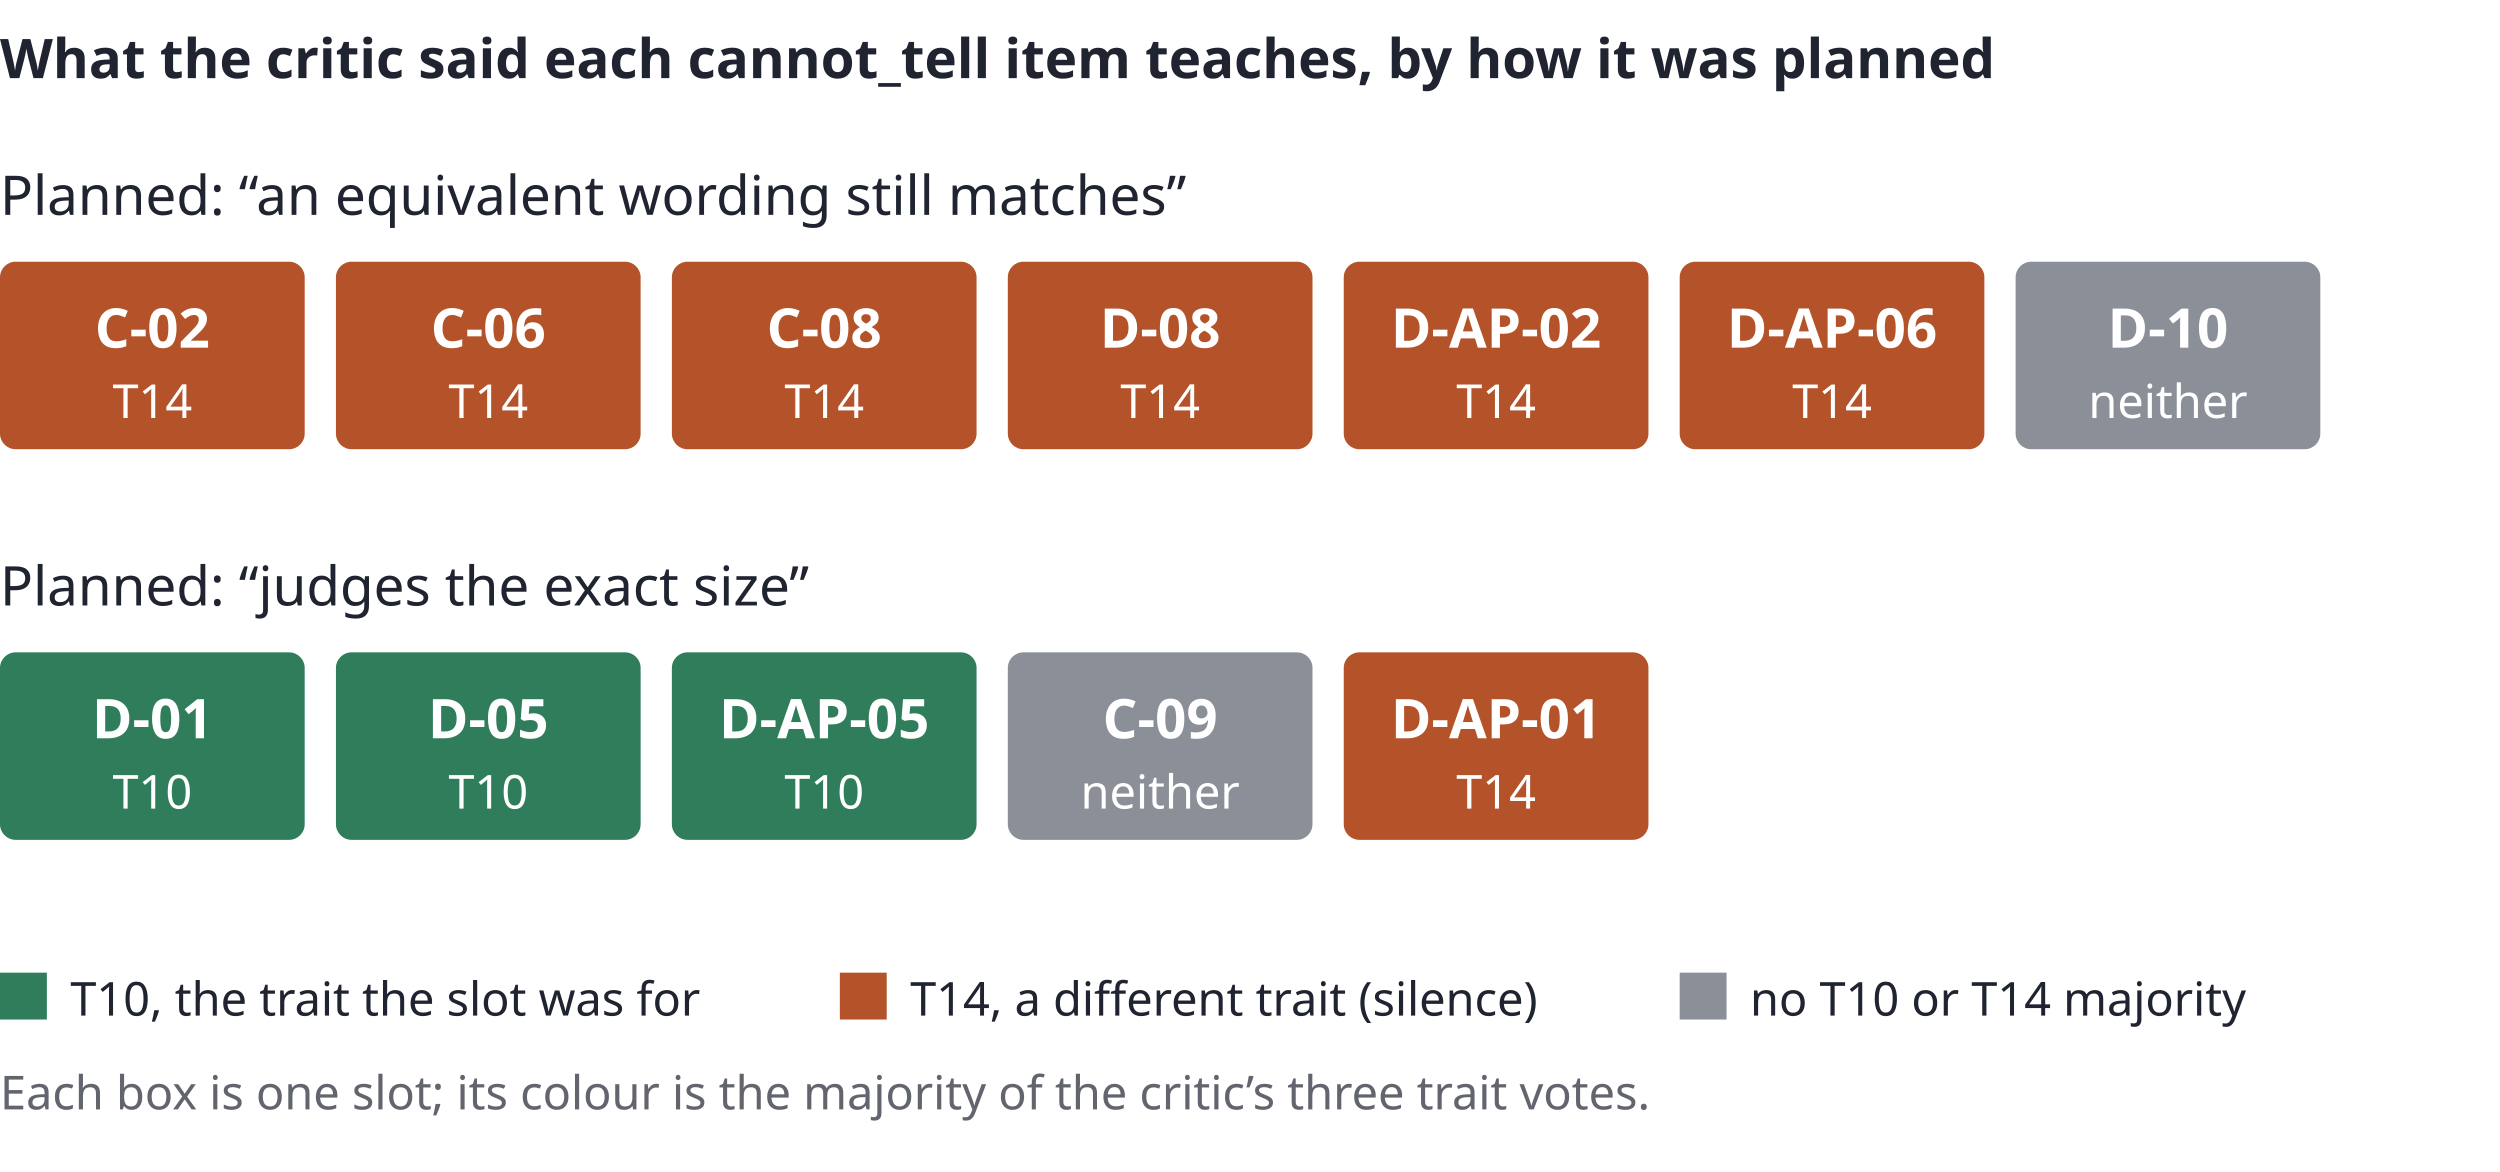
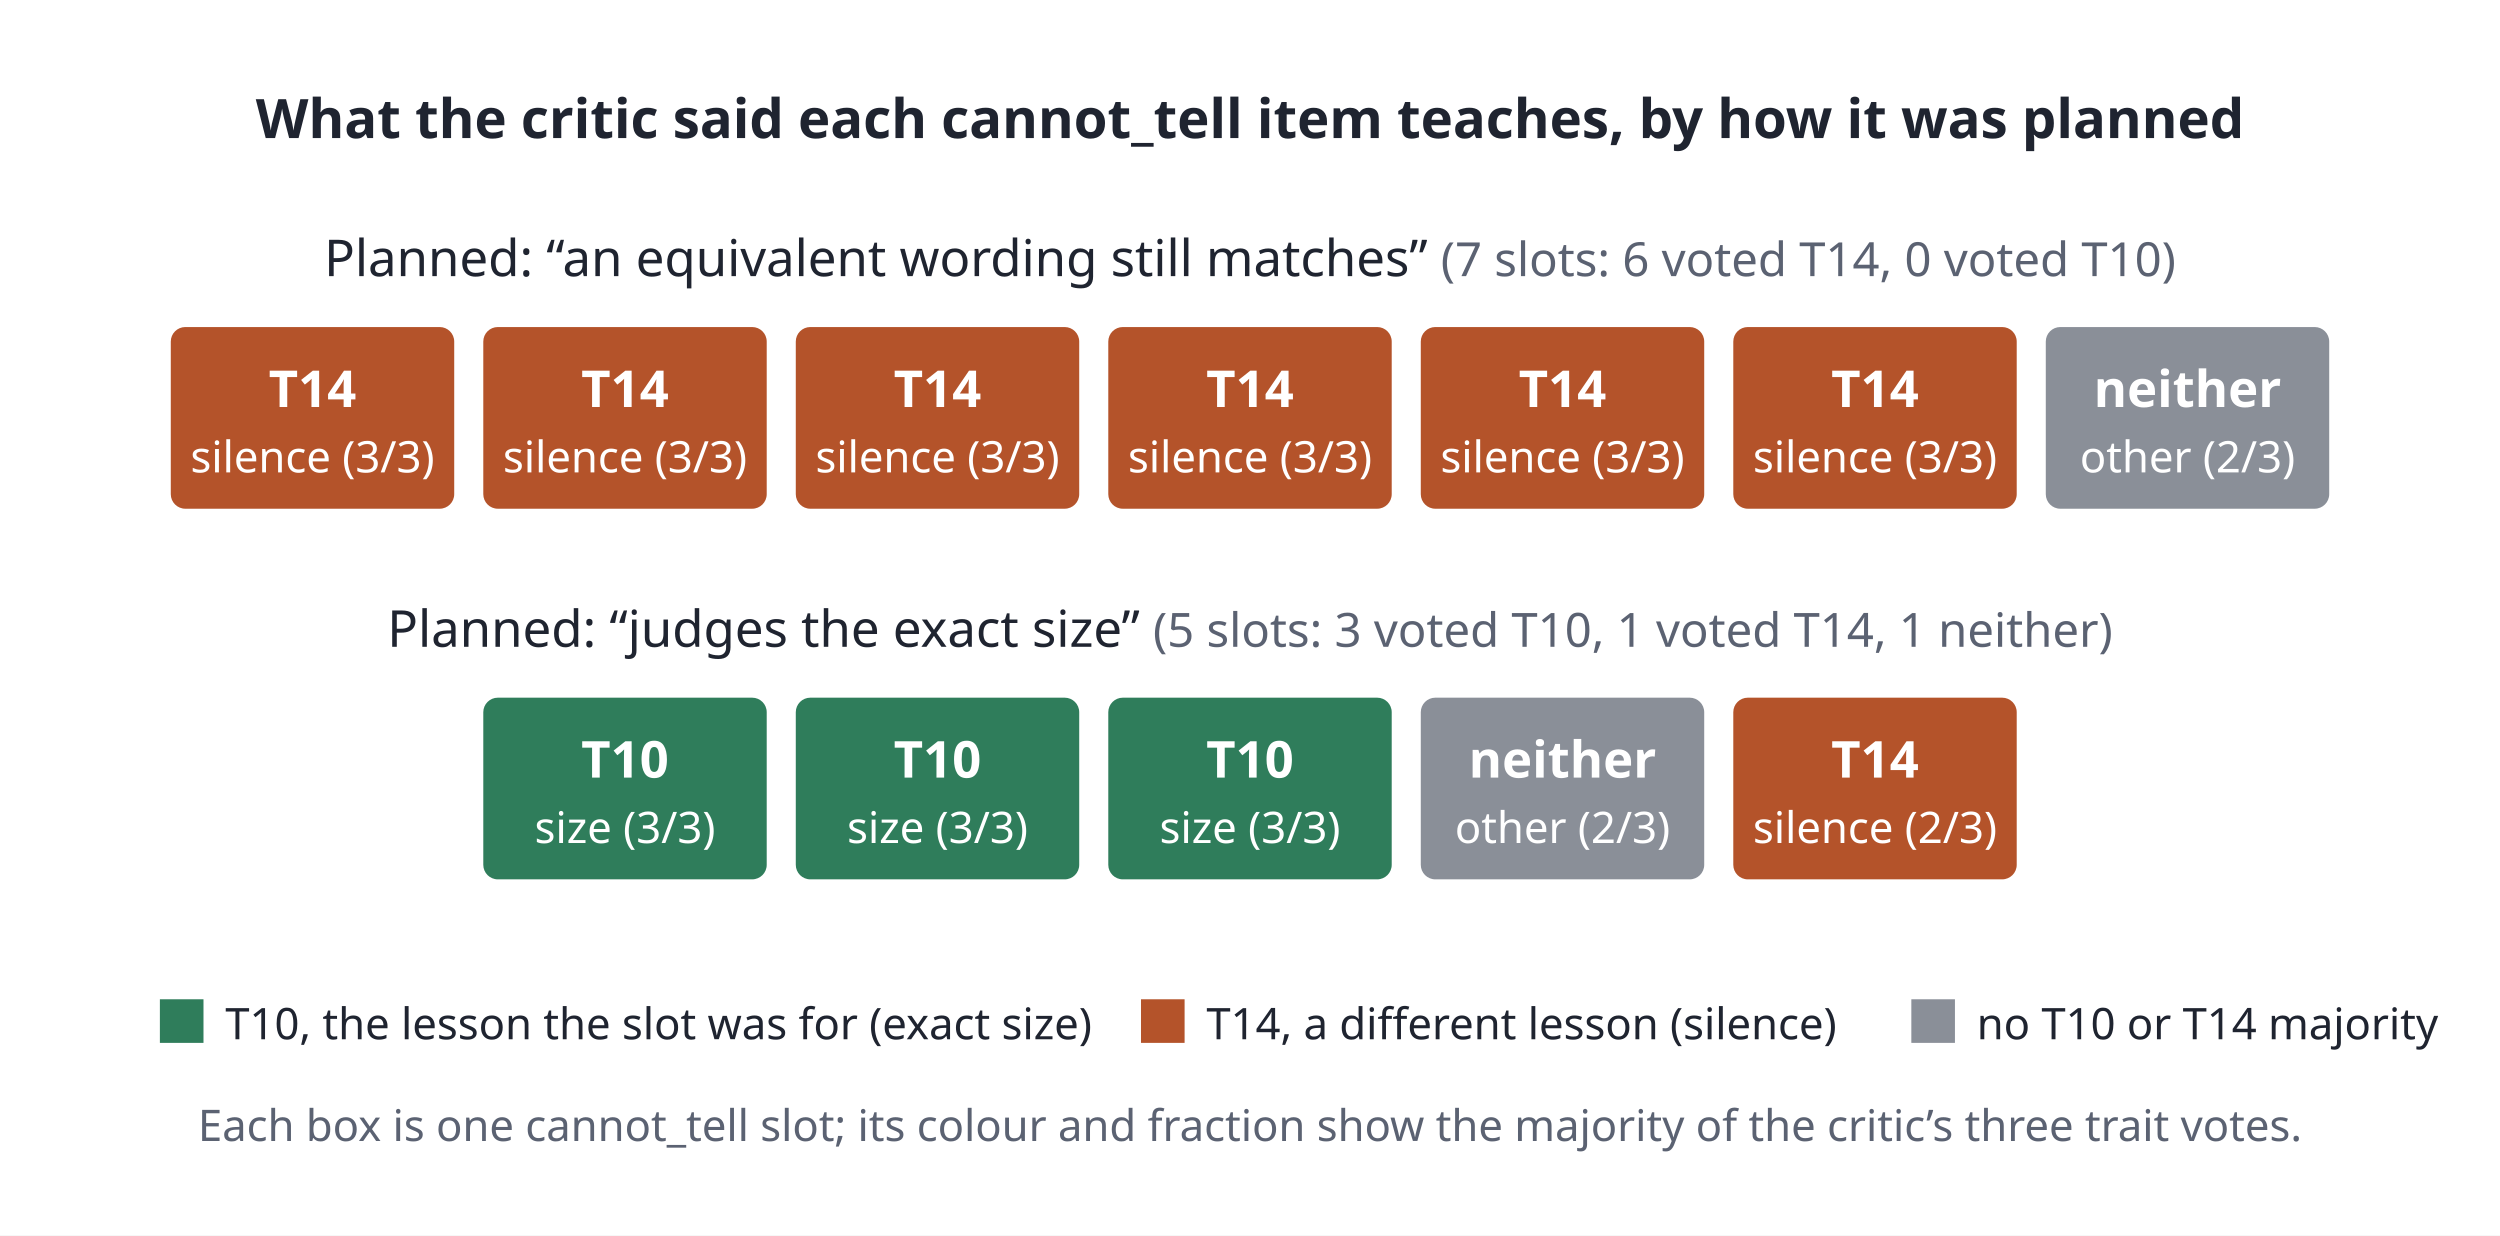
- <svg xmlns="http://www.w3.org/2000/svg" viewBox="0 0 640 300" role="img" aria-label="The 12 cannot_tell slots in one T10 writing wave, by the side the planner gave them, coloured by the trait the critic voted" font-family="system-ui, sans-serif" font-size="14">
-   <rect width="640" height="300" fill="#ffffff" />
-   <text x="0" y="20" fill="#1f2430" font-weight="600">What the critic said each cannot_tell item teaches, by how it was planned</text>
-   <text x="0" y="55" fill="#1f2430">Planned: “an equivalent wording still matches”</text>
-   <rect x="0" y="67" width="78" height="48" rx="4" fill="#b4532a" />
-   <text x="39" y="89" text-anchor="middle" fill="#ffffff" font-weight="600">C-02</text>
-   <text x="39" y="107" text-anchor="middle" fill="#ffffff" font-size="12">T14</text>
-   <rect x="86" y="67" width="78" height="48" rx="4" fill="#b4532a" />
-   <text x="125" y="89" text-anchor="middle" fill="#ffffff" font-weight="600">C-06</text>
-   <text x="125" y="107" text-anchor="middle" fill="#ffffff" font-size="12">T14</text>
-   <rect x="172" y="67" width="78" height="48" rx="4" fill="#b4532a" />
-   <text x="211" y="89" text-anchor="middle" fill="#ffffff" font-weight="600">C-08</text>
-   <text x="211" y="107" text-anchor="middle" fill="#ffffff" font-size="12">T14</text>
-   <rect x="258" y="67" width="78" height="48" rx="4" fill="#b4532a" />
-   <text x="297" y="89" text-anchor="middle" fill="#ffffff" font-weight="600">D-08</text>
-   <text x="297" y="107" text-anchor="middle" fill="#ffffff" font-size="12">T14</text>
-   <rect x="344" y="67" width="78" height="48" rx="4" fill="#b4532a" />
-   <text x="383" y="89" text-anchor="middle" fill="#ffffff" font-weight="600">D-AP-02</text>
-   <text x="383" y="107" text-anchor="middle" fill="#ffffff" font-size="12">T14</text>
-   <rect x="430" y="67" width="78" height="48" rx="4" fill="#b4532a" />
-   <text x="469" y="89" text-anchor="middle" fill="#ffffff" font-weight="600">D-AP-06</text>
-   <text x="469" y="107" text-anchor="middle" fill="#ffffff" font-size="12">T14</text>
-   <rect x="516" y="67" width="78" height="48" rx="4" fill="#8a8f98" />
-   <text x="555" y="89" text-anchor="middle" fill="#ffffff" font-weight="600">D-10</text>
-   <text x="555" y="107" text-anchor="middle" fill="#ffffff" font-size="12">neither</text>
-   <text x="0" y="155" fill="#1f2430">Planned: “judges the exact size”</text>
-   <rect x="0" y="167" width="78" height="48" rx="4" fill="#2f7d5b" />
-   <text x="39" y="189" text-anchor="middle" fill="#ffffff" font-weight="600">D-01</text>
-   <text x="39" y="207" text-anchor="middle" fill="#ffffff" font-size="12">T10</text>
-   <rect x="86" y="167" width="78" height="48" rx="4" fill="#2f7d5b" />
-   <text x="125" y="189" text-anchor="middle" fill="#ffffff" font-weight="600">D-05</text>
-   <text x="125" y="207" text-anchor="middle" fill="#ffffff" font-size="12">T10</text>
-   <rect x="172" y="167" width="78" height="48" rx="4" fill="#2f7d5b" />
-   <text x="211" y="189" text-anchor="middle" fill="#ffffff" font-weight="600">D-AP-05</text>
-   <text x="211" y="207" text-anchor="middle" fill="#ffffff" font-size="12">T10</text>
-   <rect x="258" y="167" width="78" height="48" rx="4" fill="#8a8f98" />
-   <text x="297" y="189" text-anchor="middle" fill="#ffffff" font-weight="600">C-09</text>
-   <text x="297" y="207" text-anchor="middle" fill="#ffffff" font-size="12">neither</text>
-   <rect x="344" y="167" width="78" height="48" rx="4" fill="#b4532a" />
-   <text x="383" y="189" text-anchor="middle" fill="#ffffff" font-weight="600">D-AP-01</text>
-   <text x="383" y="207" text-anchor="middle" fill="#ffffff" font-size="12">T14</text>
-   <rect x="0" y="249" width="12" height="12" fill="#2f7d5b" />
-   <text x="18" y="260" fill="#1f2430" font-size="12">T10, the trait the slot was for</text>
-   <rect x="215" y="249" width="12" height="12" fill="#b4532a" />
-   <text x="233" y="260" fill="#1f2430" font-size="12">T14, a different trait (silence)</text>
-   <rect x="430" y="249" width="12" height="12" fill="#8a8f98" />
-   <text x="448" y="260" fill="#1f2430" font-size="12">no T10 or T14 majority</text>
-   <text x="0" y="284" fill="#1f2430" opacity="0.7" font-size="12">Each box is one slot; its colour is the majority of the critic’s three trait votes.</text>
+ <svg xmlns="http://www.w3.org/2000/svg" viewBox="0 0 688 340" role="img" aria-label="The 12 cannot_tell slots in one T10 writing wave, by the side the planner gave them, coloured by the trait the critic voted" font-family="system-ui, sans-serif" font-size="14">
+   <rect width="688" height="340" fill="#ffffff" />
+   <text x="344.0" y="38" text-anchor="middle" fill="#1f2430" font-weight="600" font-size="15">What the critic said each cannot_tell item teaches, by how it was planned</text>
+   <text x="344.0" y="76" text-anchor="middle" fill="#1f2430">Planned: “an equivalent wording still matches” <tspan fill="#5b6272" font-size="13">(7 slots: 6 voted T14, 0 voted T10)</tspan>
+   </text>
+   <rect x="47.0" y="90" width="78" height="50" rx="4" fill="#b4532a" />
+   <text x="86.0" y="112" text-anchor="middle" fill="#ffffff" font-weight="600">T14</text>
+   <text x="86.0" y="130" text-anchor="middle" fill="#ffffff" font-size="12">silence (3/3)</text>
+   <rect x="133.0" y="90" width="78" height="50" rx="4" fill="#b4532a" />
+   <text x="172.0" y="112" text-anchor="middle" fill="#ffffff" font-weight="600">T14</text>
+   <text x="172.0" y="130" text-anchor="middle" fill="#ffffff" font-size="12">silence (3/3)</text>
+   <rect x="219.0" y="90" width="78" height="50" rx="4" fill="#b4532a" />
+   <text x="258.0" y="112" text-anchor="middle" fill="#ffffff" font-weight="600">T14</text>
+   <text x="258.0" y="130" text-anchor="middle" fill="#ffffff" font-size="12">silence (3/3)</text>
+   <rect x="305.0" y="90" width="78" height="50" rx="4" fill="#b4532a" />
+   <text x="344.0" y="112" text-anchor="middle" fill="#ffffff" font-weight="600">T14</text>
+   <text x="344.0" y="130" text-anchor="middle" fill="#ffffff" font-size="12">silence (3/3)</text>
+   <rect x="391.0" y="90" width="78" height="50" rx="4" fill="#b4532a" />
+   <text x="430.0" y="112" text-anchor="middle" fill="#ffffff" font-weight="600">T14</text>
+   <text x="430.0" y="130" text-anchor="middle" fill="#ffffff" font-size="12">silence (3/3)</text>
+   <rect x="477.0" y="90" width="78" height="50" rx="4" fill="#b4532a" />
+   <text x="516.0" y="112" text-anchor="middle" fill="#ffffff" font-weight="600">T14</text>
+   <text x="516.0" y="130" text-anchor="middle" fill="#ffffff" font-size="12">silence (3/3)</text>
+   <rect x="563.0" y="90" width="78" height="50" rx="4" fill="#8a8f98" />
+   <text x="602.0" y="112" text-anchor="middle" fill="#ffffff" font-weight="600">neither</text>
+   <text x="602.0" y="130" text-anchor="middle" fill="#ffffff" font-size="12">other (2/3)</text>
+   <text x="344.0" y="178" text-anchor="middle" fill="#1f2430">Planned: “judges the exact size” <tspan fill="#5b6272" font-size="13">(5 slots: 3 voted T10, 1 voted T14, 1 neither)</tspan>
+   </text>
+   <rect x="133.0" y="192" width="78" height="50" rx="4" fill="#2f7d5b" />
+   <text x="172.0" y="214" text-anchor="middle" fill="#ffffff" font-weight="600">T10</text>
+   <text x="172.0" y="232" text-anchor="middle" fill="#ffffff" font-size="12">size (3/3)</text>
+   <rect x="219.0" y="192" width="78" height="50" rx="4" fill="#2f7d5b" />
+   <text x="258.0" y="214" text-anchor="middle" fill="#ffffff" font-weight="600">T10</text>
+   <text x="258.0" y="232" text-anchor="middle" fill="#ffffff" font-size="12">size (3/3)</text>
+   <rect x="305.0" y="192" width="78" height="50" rx="4" fill="#2f7d5b" />
+   <text x="344.0" y="214" text-anchor="middle" fill="#ffffff" font-weight="600">T10</text>
+   <text x="344.0" y="232" text-anchor="middle" fill="#ffffff" font-size="12">size (3/3)</text>
+   <rect x="391.0" y="192" width="78" height="50" rx="4" fill="#8a8f98" />
+   <text x="430.0" y="214" text-anchor="middle" fill="#ffffff" font-weight="600">neither</text>
+   <text x="430.0" y="232" text-anchor="middle" fill="#ffffff" font-size="12">other (2/3)</text>
+   <rect x="477.0" y="192" width="78" height="50" rx="4" fill="#b4532a" />
+   <text x="516.0" y="214" text-anchor="middle" fill="#ffffff" font-weight="600">T14</text>
+   <text x="516.0" y="232" text-anchor="middle" fill="#ffffff" font-size="12">silence (2/3)</text>
+   <rect x="44.0" y="275" width="12" height="12" fill="#2f7d5b" />
+   <text x="62.0" y="286" fill="#1f2430" font-size="12">T10, the lesson the slot was for (exact size)</text>
+   <rect x="314.0" y="275" width="12" height="12" fill="#b4532a" />
+   <text x="332.0" y="286" fill="#1f2430" font-size="12">T14, a different lesson (silence)</text>
+   <rect x="526.0" y="275" width="12" height="12" fill="#8a8f98" />
+   <text x="544.0" y="286" fill="#1f2430" font-size="12">no T10 or T14 majority</text>
+   <text x="344.0" y="314" text-anchor="middle" fill="#5b6272" font-size="12">Each box is one cannot_tell slot; its colour and fraction show the majority of the critic’s three trait votes.</text>
</svg>
